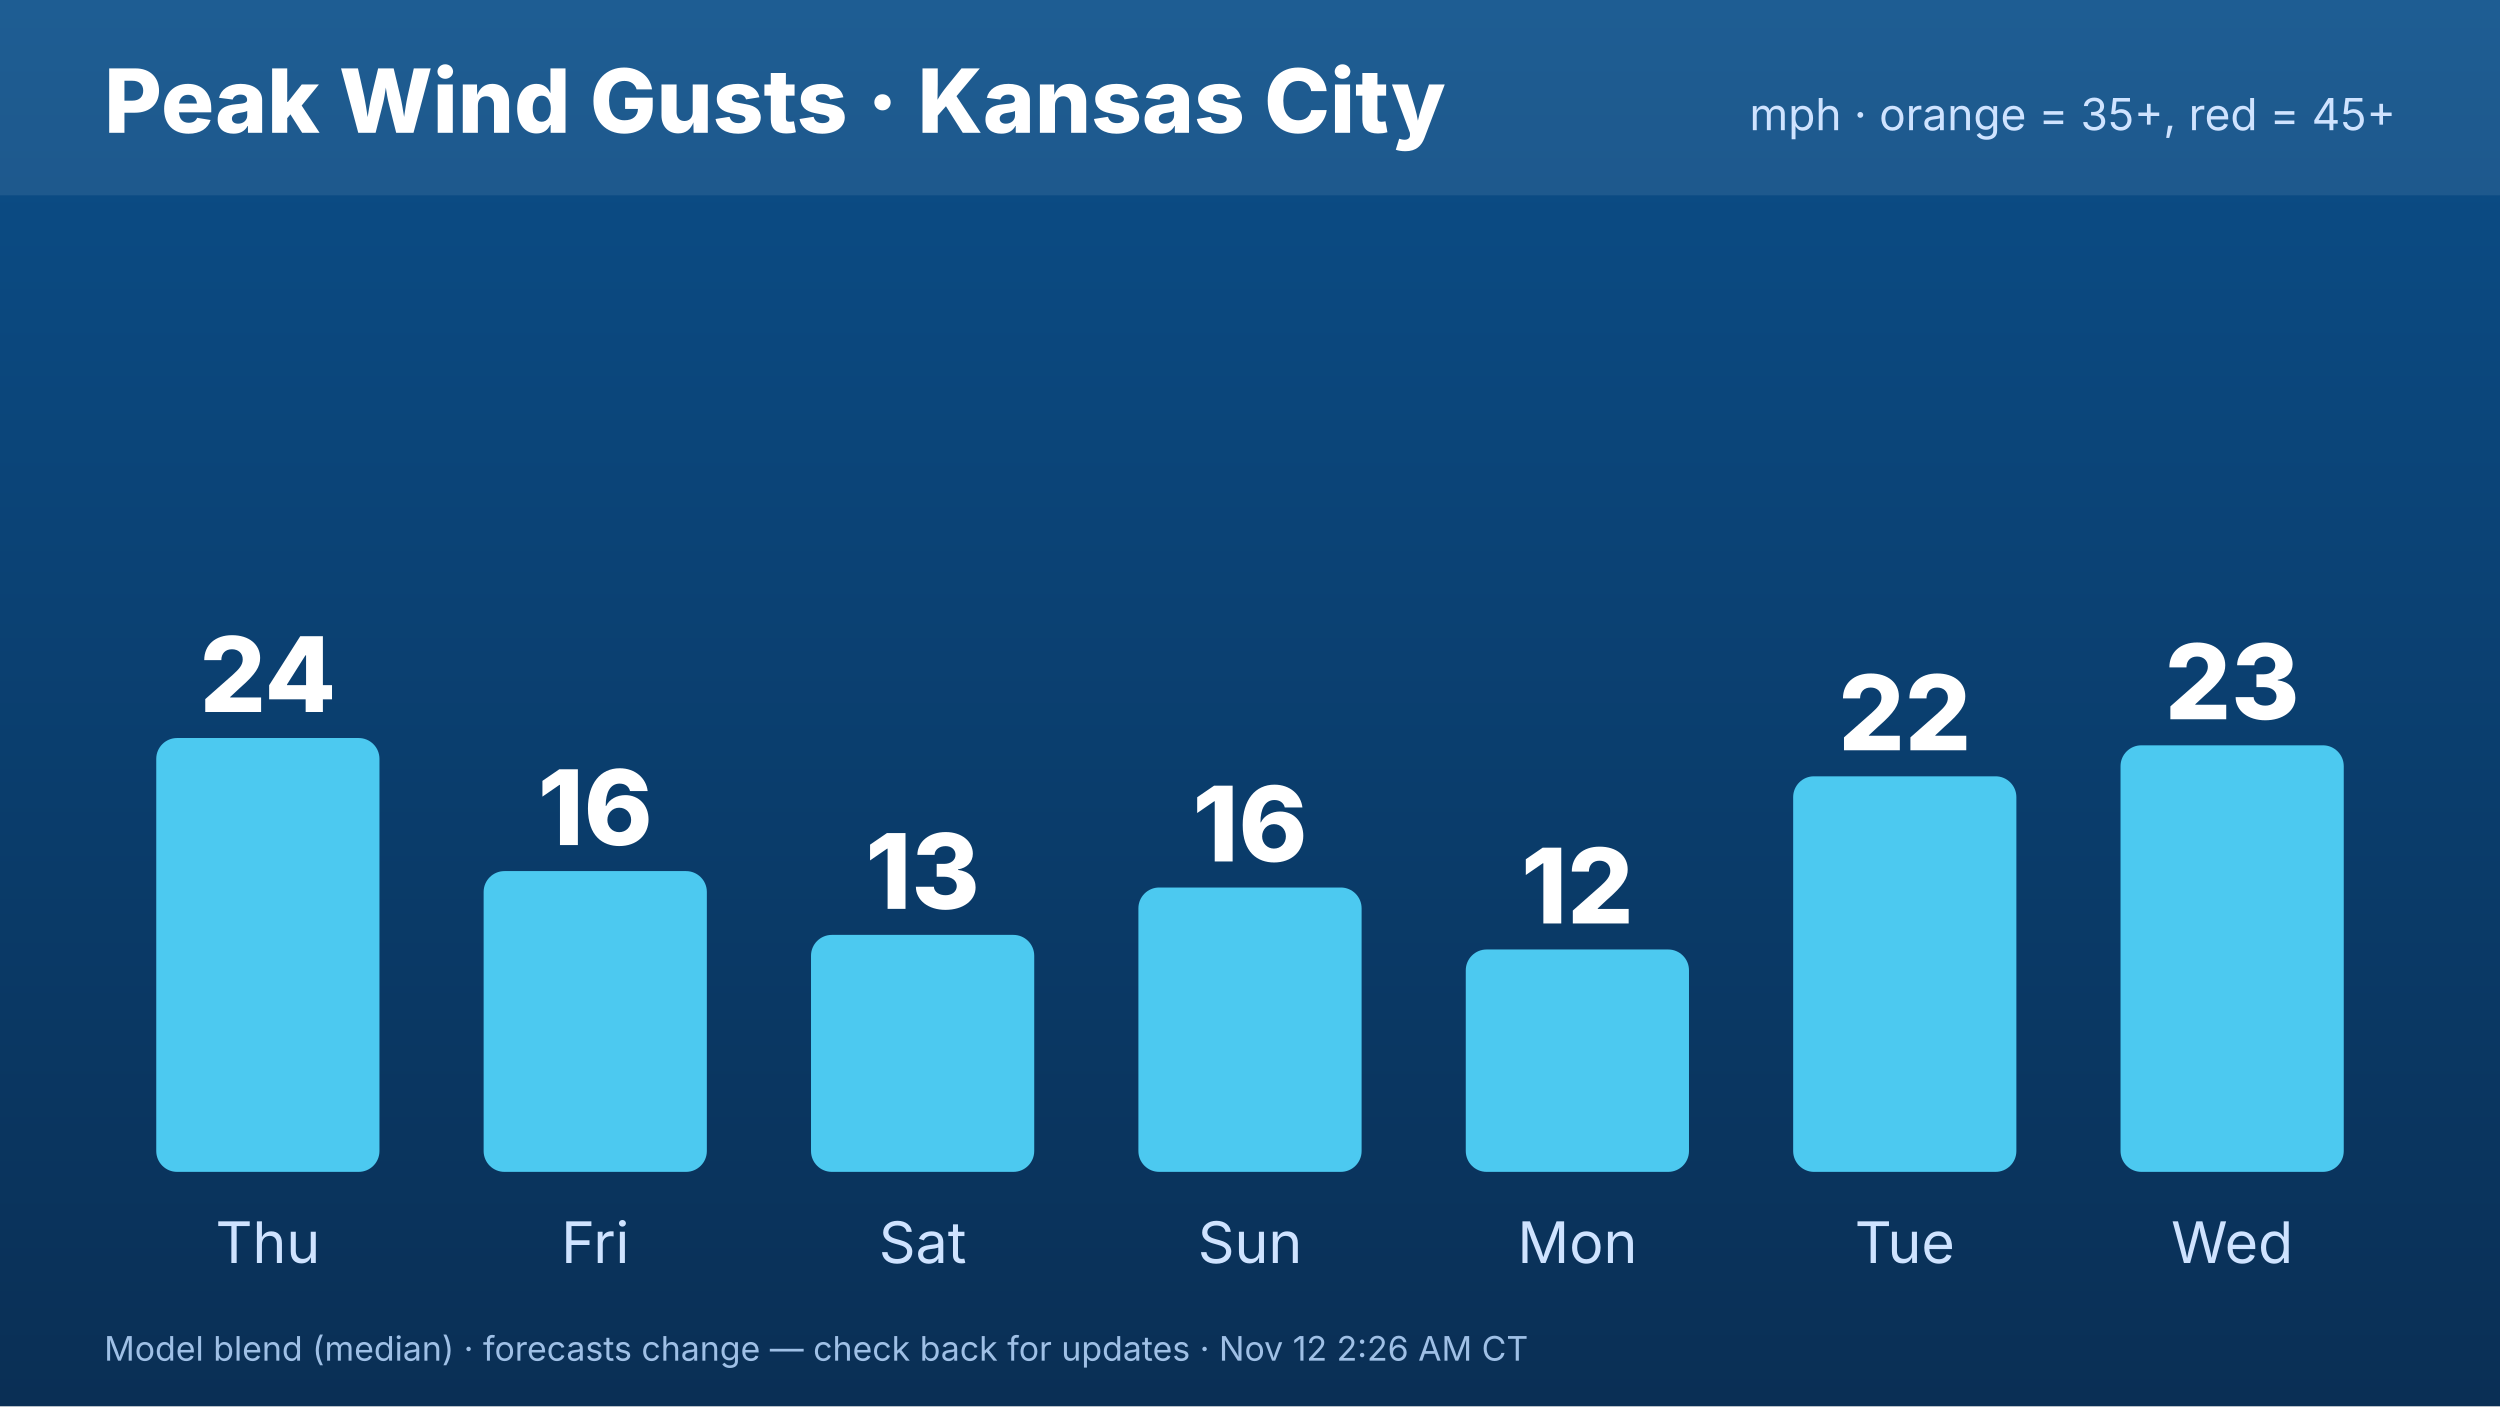
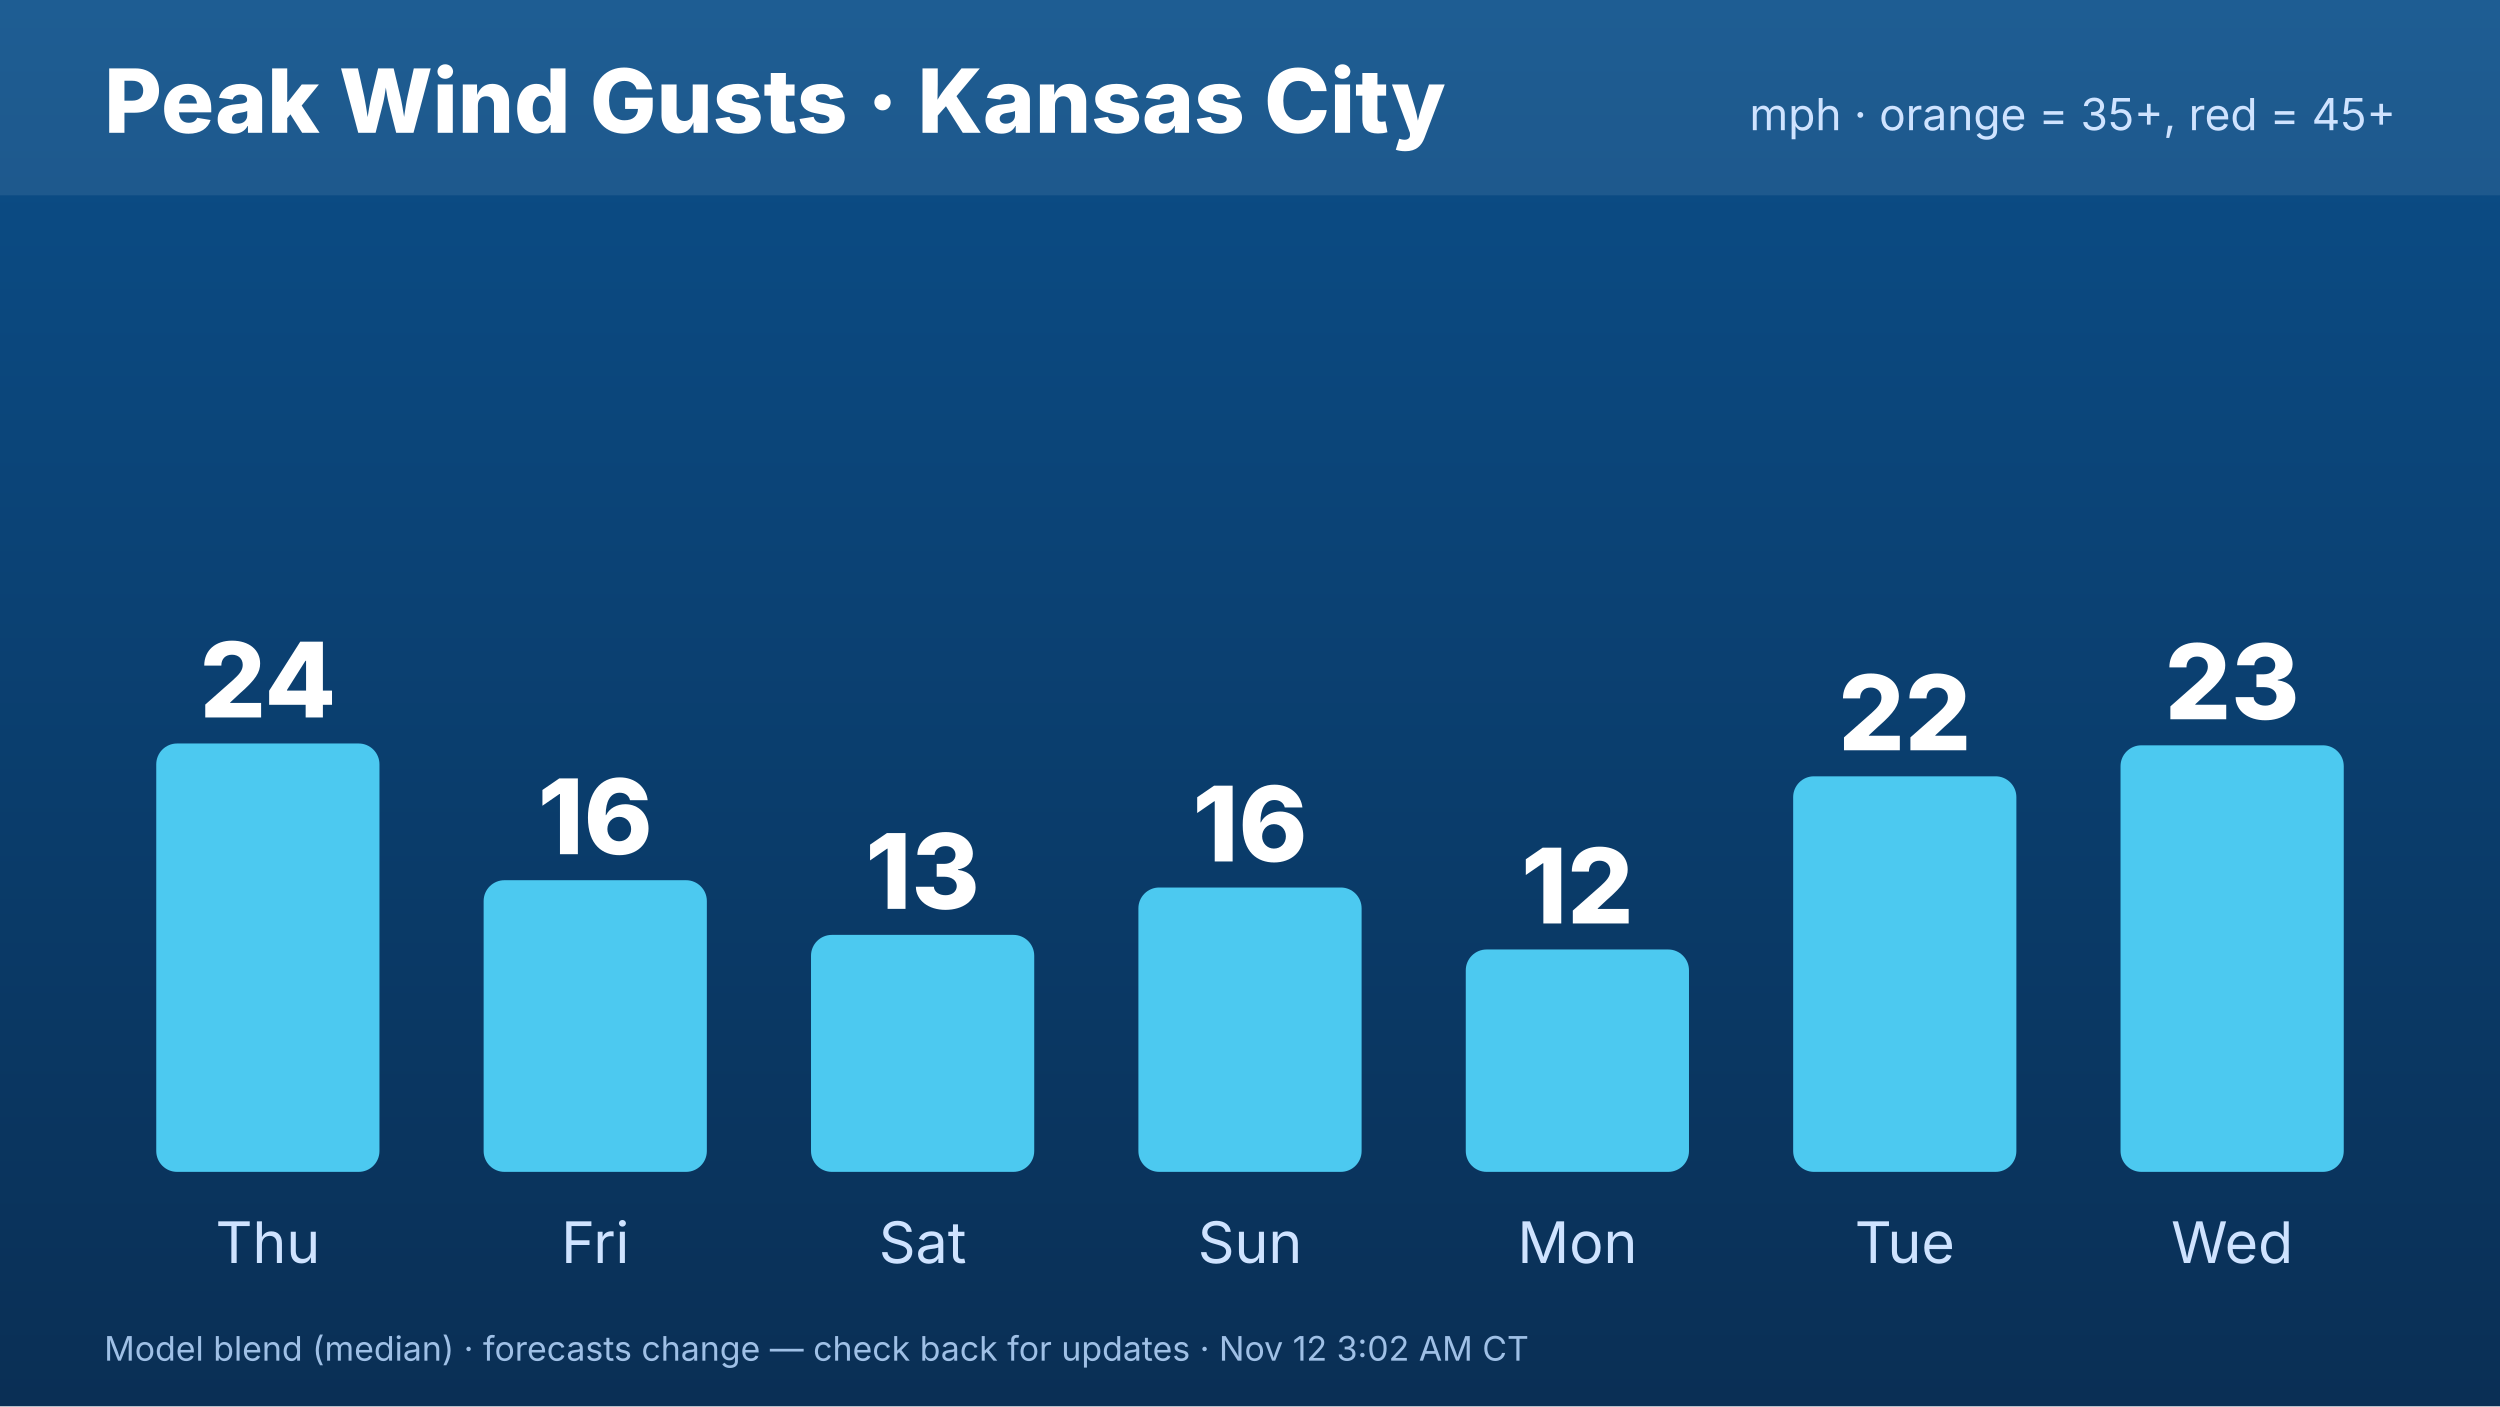
<svg xmlns="http://www.w3.org/2000/svg" width="1920" height="1080" viewBox="0 0 1920 1080" font-family="Inter,Helvetica,Arial,sans-serif">
  <defs>
    <linearGradient id="bg" x1="0" y1="0" x2="0" y2="1">
      <stop offset="0" stop-color="#0b4f8a" />
      <stop offset="1" stop-color="#0a2f55" />
    </linearGradient>
  </defs>
  <rect width="1920" height="1080" fill="url(#bg)" />
  <rect x="0" y="0" width="1920" height="150" fill="#ffffff" opacity=".08" />
  <text x="80" y="102" font-size="68" font-weight="800" fill="#fff">Peak Wind Gusts · Kansas City</text>
  <text x="1840" y="100" font-size="34" fill="#cfe3ff" text-anchor="end">mph · orange = 35+, red = 45+</text>
-   <rect x="120.0" y="566.8" width="171.429" height="333.2" rx="16" fill="#4cc9f0" />
-   <text x="205.714" y="546.8" font-size="80" font-weight="800" fill="#fff" text-anchor="middle">24</text>
+   <rect x="120.0" y="571.0" width="171.429" height="329.0" rx="16" fill="#4cc9f0" />
+   <text x="205.714" y="551.0" font-size="80" font-weight="800" fill="#fff" text-anchor="middle">24</text>
  <text x="205.714" y="970" font-size="44" fill="#cfe3ff" text-anchor="middle">Thu</text>
-   <rect x="371.429" y="669.0" width="171.429" height="231.0" rx="16" fill="#4cc9f0" />
-   <text x="457.143" y="649.0" font-size="80" font-weight="800" fill="#fff" text-anchor="middle">16</text>
+   <rect x="371.429" y="676.0" width="171.429" height="224.0" rx="16" fill="#4cc9f0" />
+   <text x="457.143" y="656.0" font-size="80" font-weight="800" fill="#fff" text-anchor="middle">16</text>
  <text x="457.143" y="970" font-size="44" fill="#cfe3ff" text-anchor="middle">Fri</text>
  <rect x="622.857" y="718.0" width="171.429" height="182.0" rx="16" fill="#4cc9f0" />
  <text x="708.571" y="698.0" font-size="80" font-weight="800" fill="#fff" text-anchor="middle">13</text>
  <text x="708.571" y="970" font-size="44" fill="#cfe3ff" text-anchor="middle">Sat</text>
  <rect x="874.286" y="681.6" width="171.429" height="218.4" rx="16" fill="#4cc9f0" />
  <text x="960" y="661.6" font-size="80" font-weight="800" fill="#fff" text-anchor="middle">16</text>
  <text x="960" y="970" font-size="44" fill="#cfe3ff" text-anchor="middle">Sun</text>
  <rect x="1125.714" y="729.2" width="171.429" height="170.8" rx="16" fill="#4cc9f0" />
  <text x="1211.429" y="709.2" font-size="80" font-weight="800" fill="#fff" text-anchor="middle">12</text>
  <text x="1211.429" y="970" font-size="44" fill="#cfe3ff" text-anchor="middle">Mon</text>
  <rect x="1377.143" y="596.2" width="171.429" height="303.8" rx="16" fill="#4cc9f0" />
  <text x="1462.857" y="576.2" font-size="80" font-weight="800" fill="#fff" text-anchor="middle">22</text>
  <text x="1462.857" y="970" font-size="44" fill="#cfe3ff" text-anchor="middle">Tue</text>
  <rect x="1628.571" y="572.4" width="171.429" height="327.6" rx="16" fill="#4cc9f0" />
  <text x="1714.286" y="552.4" font-size="80" font-weight="800" fill="#fff" text-anchor="middle">23</text>
  <text x="1714.286" y="970" font-size="44" fill="#cfe3ff" text-anchor="middle">Wed</text>
-   <text x="80" y="1045" font-size="26" fill="#9fc0e6">Model blend (median) · forecasts change — check back for updates · Nov 12 2:26 AM CT</text>
+   <text x="80" y="1045" font-size="26" fill="#9fc0e6">Model blend (median) · forecasts change — check back for updates · Nov 12 3:02 AM CT</text>
</svg>
